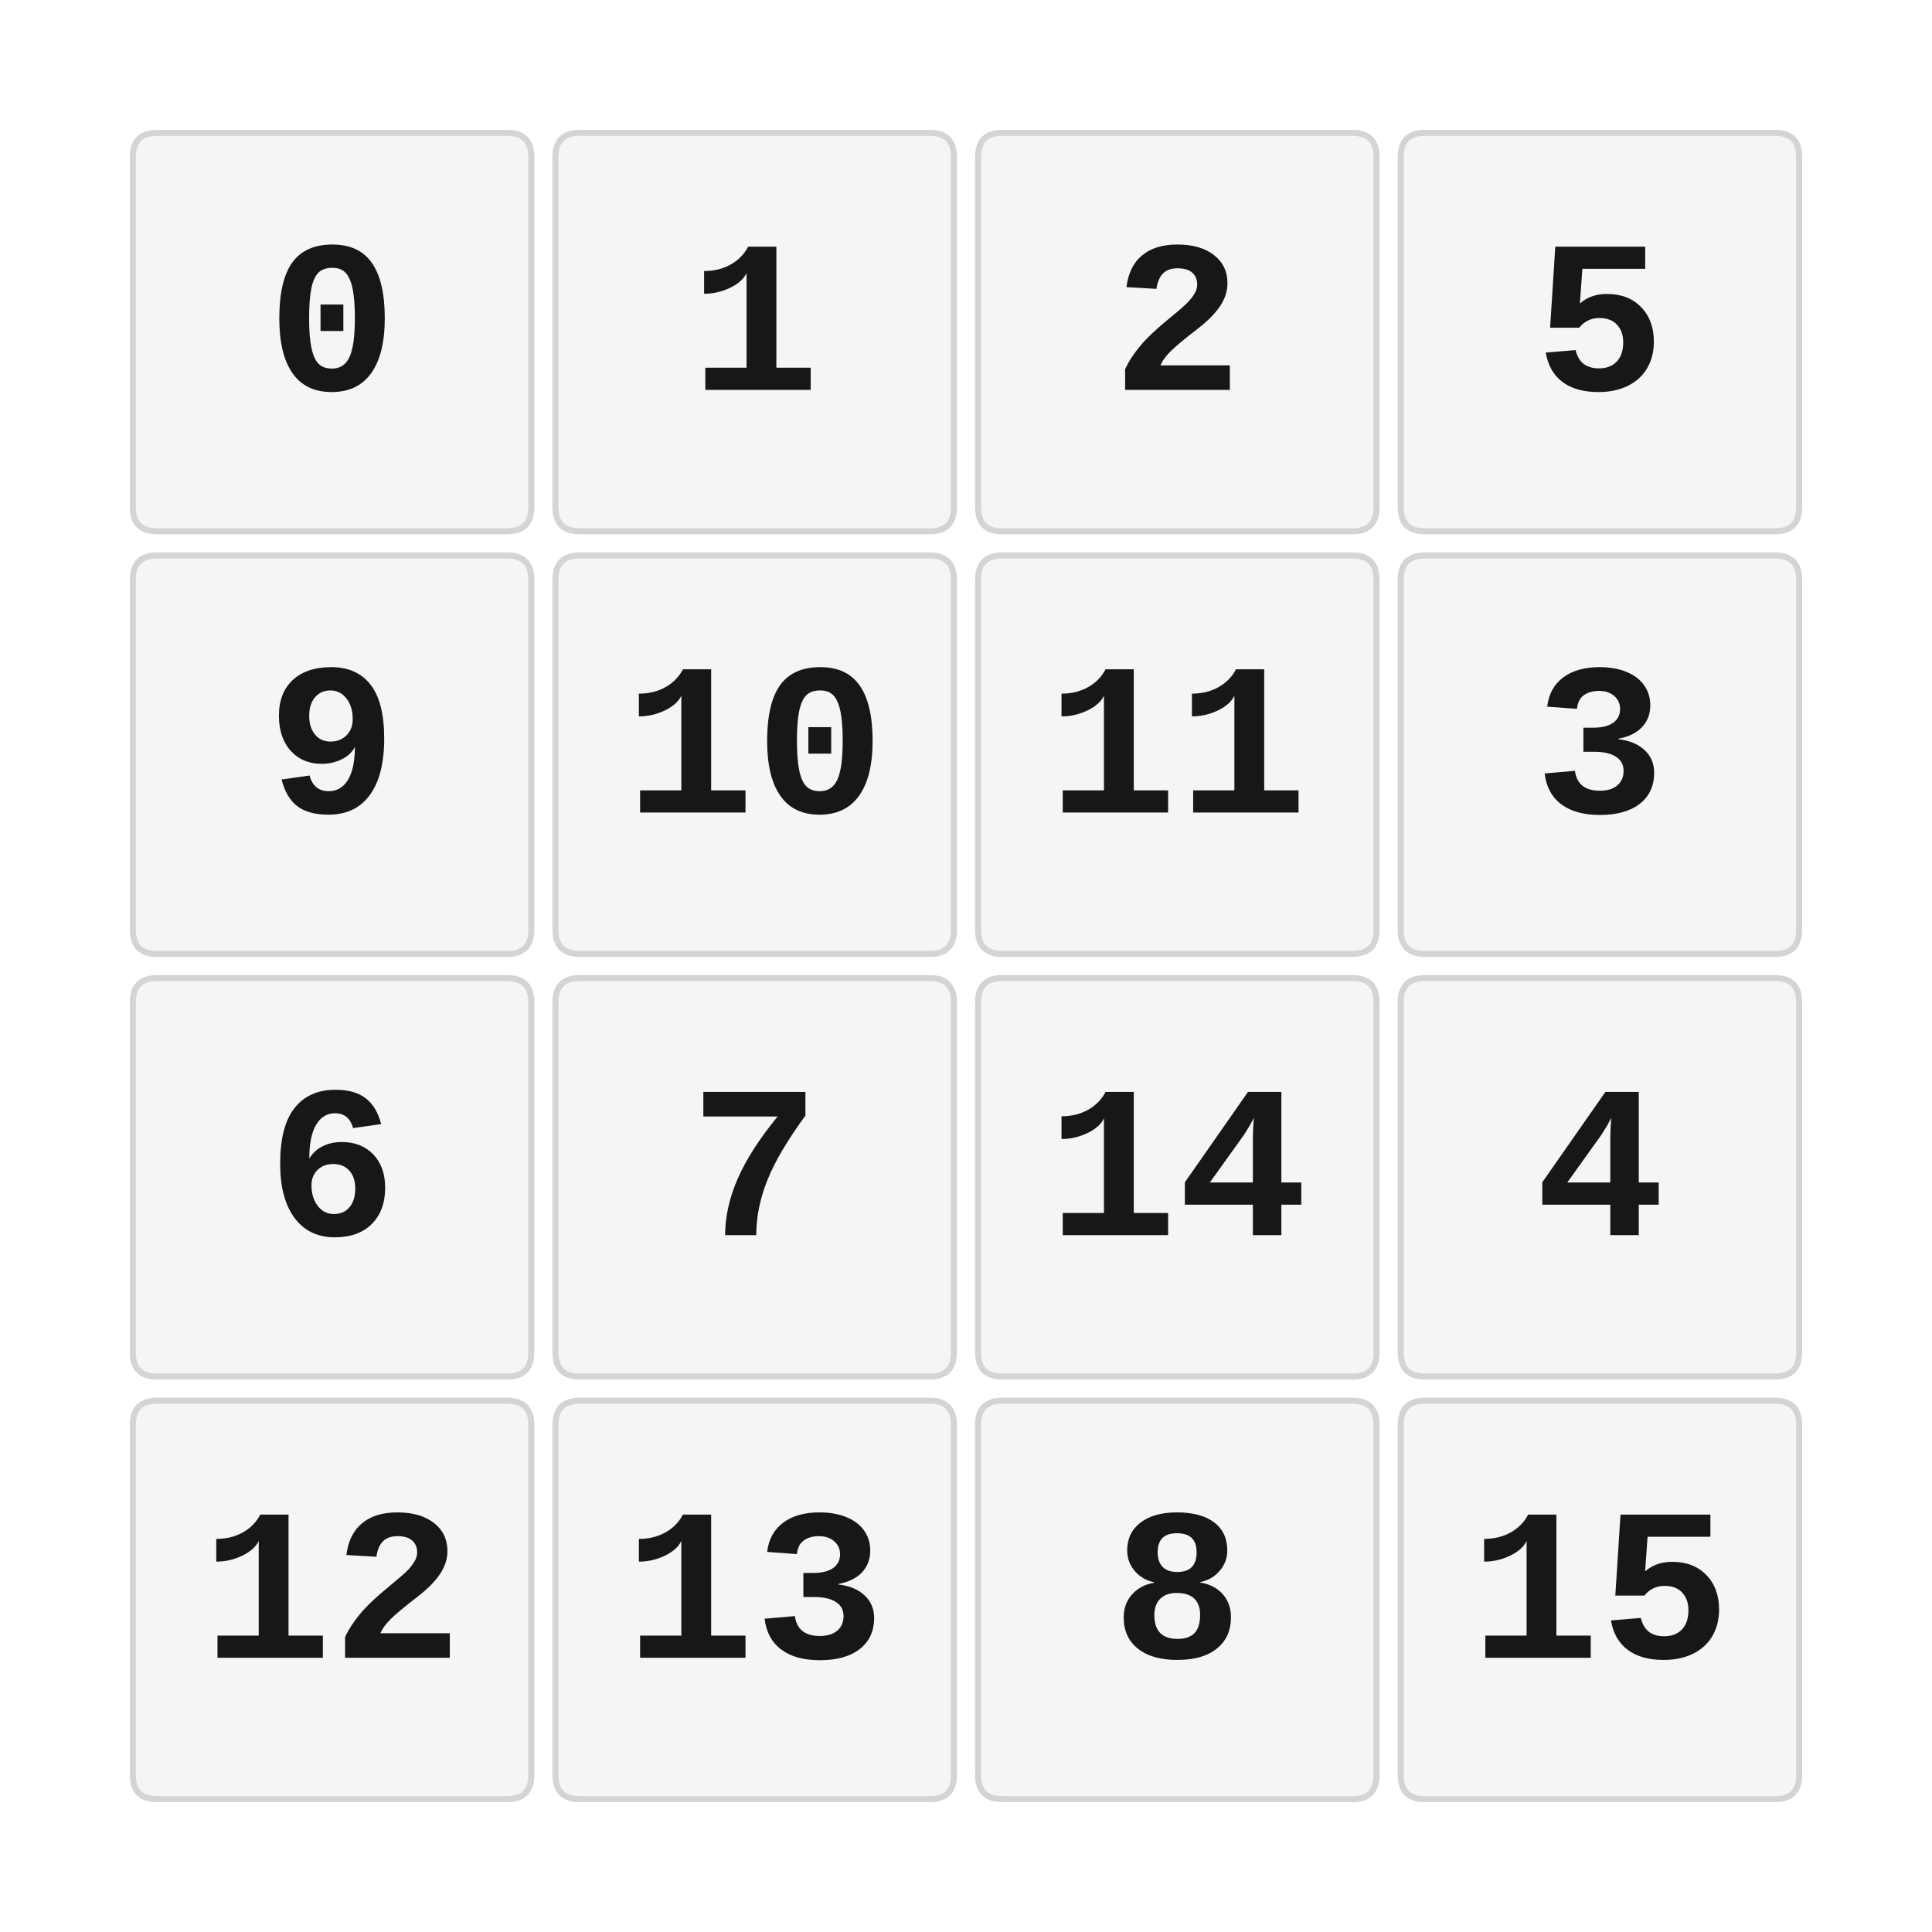
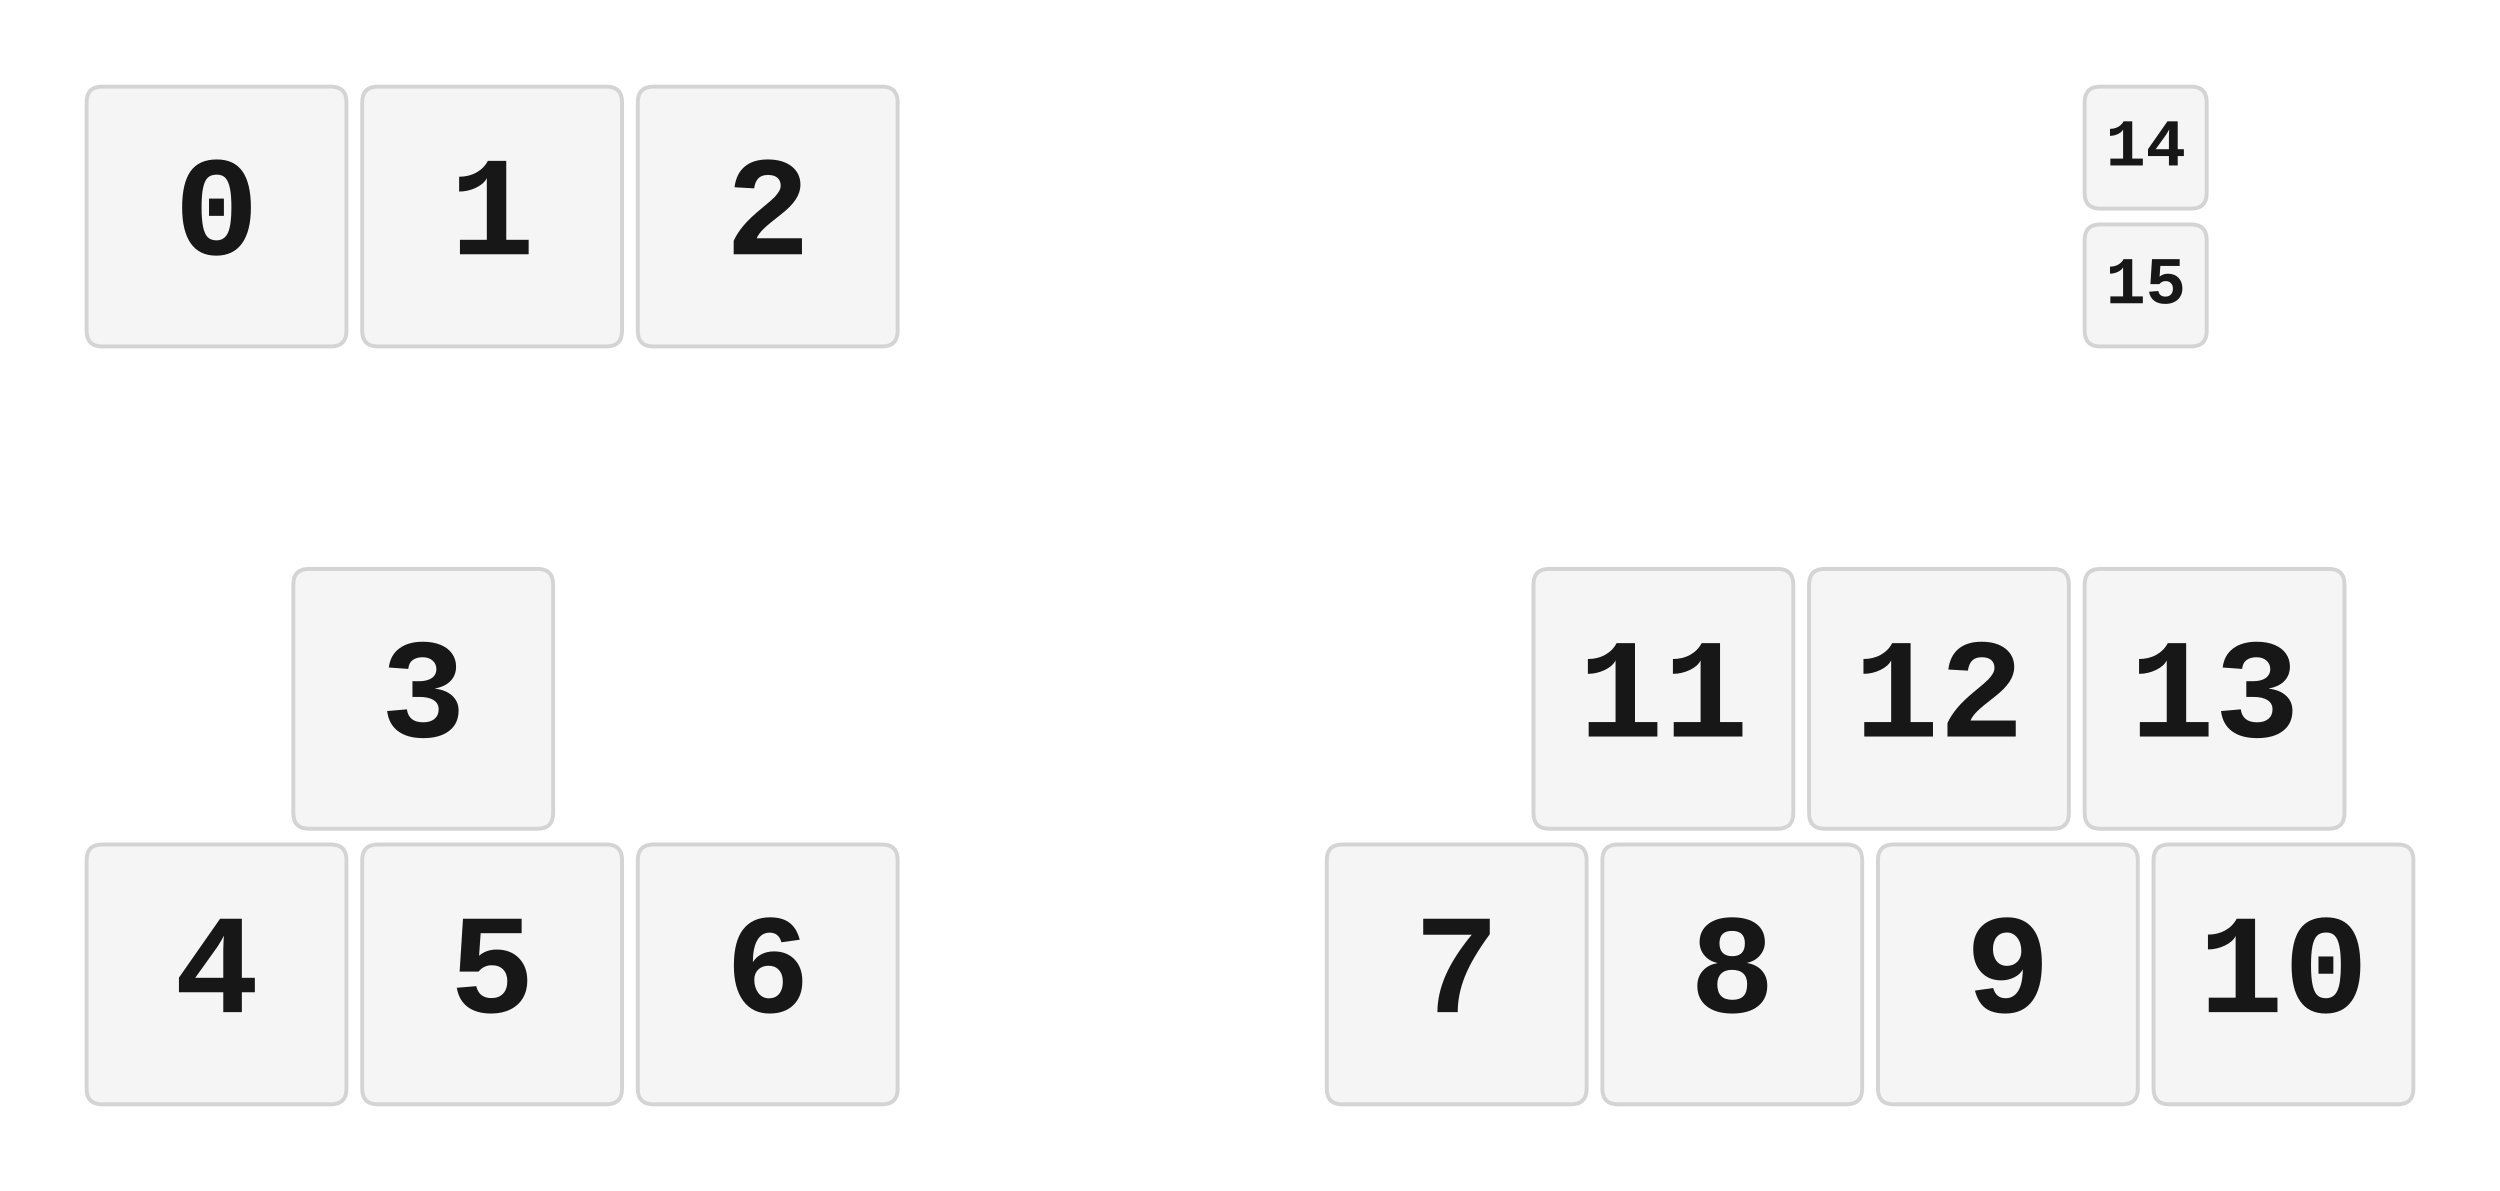
- <svg xmlns="http://www.w3.org/2000/svg" viewBox="0 0 320.00 320.00">
+ <svg xmlns="http://www.w3.org/2000/svg" viewBox="0 0 635.00 302.50">
  <style>
    .key-bg { fill: #f5f5f5; stroke: #d4d4d4; stroke-width: 1; }
    .key-index { fill: #171717; font-family: ui-monospace, SFMono-Regular, "SF Mono", Menlo, Consolas, "Liberation Mono", monospace; font-weight: 700; text-anchor: middle; dominant-baseline: central; }
    .key-part { font-family: system-ui, -apple-system, BlinkMacSystemFont, "Segoe UI", Roboto, sans-serif; text-anchor: middle; dominant-baseline: central; }
    @media (prefers-color-scheme: dark) {
      .key-bg { fill: #2a2a2a; stroke: #404040; }
      .key-index { fill: #e5e5e5; }
    }
  </style>
  <g>
    <path class="key-bg" d="M 26.00,22.00 L 84.00,22.00 Q 88.00,22.00 88.00,26.00 L 88.00,84.00 Q 88.00,88.00 84.00,88.00 L 26.00,88.00 Q 22.00,88.00 22.00,84.00 L 22.00,26.00 Q 22.00,22.00 26.00,22.00 Z" />
    <path class="key-bg" d="M 96.00,22.00 L 154.00,22.00 Q 158.00,22.00 158.00,26.00 L 158.00,84.00 Q 158.00,88.00 154.00,88.00 L 96.00,88.00 Q 92.00,88.00 92.00,84.00 L 92.00,26.00 Q 92.00,22.00 96.00,22.00 Z" />
    <path class="key-bg" d="M 166.00,22.00 L 224.00,22.00 Q 228.00,22.00 228.00,26.00 L 228.00,84.00 Q 228.00,88.00 224.00,88.00 L 166.00,88.00 Q 162.00,88.00 162.00,84.00 L 162.00,26.00 Q 162.00,22.00 166.00,22.00 Z" />
-     <path class="key-bg" d="M 236.00,92.00 L 294.00,92.00 Q 298.00,92.00 298.00,96.00 L 298.00,154.00 Q 298.00,158.00 294.00,158.00 L 236.00,158.00 Q 232.00,158.00 232.00,154.00 L 232.00,96.00 Q 232.00,92.00 236.00,92.00 Z" />
-     <path class="key-bg" d="M 236.00,162.00 L 294.00,162.00 Q 298.00,162.00 298.00,166.00 L 298.00,224.00 Q 298.00,228.00 294.00,228.00 L 236.00,228.00 Q 232.00,228.00 232.00,224.00 L 232.00,166.00 Q 232.00,162.00 236.00,162.00 Z" />
-     <path class="key-bg" d="M 236.00,22.00 L 294.00,22.00 Q 298.00,22.00 298.00,26.00 L 298.00,84.00 Q 298.00,88.00 294.00,88.00 L 236.00,88.00 Q 232.00,88.00 232.00,84.00 L 232.00,26.00 Q 232.00,22.00 236.00,22.00 Z" />
-     <path class="key-bg" d="M 26.00,162.00 L 84.00,162.00 Q 88.00,162.00 88.00,166.00 L 88.00,224.00 Q 88.00,228.00 84.00,228.00 L 26.00,228.00 Q 22.00,228.00 22.00,224.00 L 22.00,166.00 Q 22.00,162.00 26.00,162.00 Z" />
-     <path class="key-bg" d="M 96.00,162.00 L 154.00,162.00 Q 158.00,162.00 158.00,166.00 L 158.00,224.00 Q 158.00,228.00 154.00,228.00 L 96.00,228.00 Q 92.00,228.00 92.00,224.00 L 92.00,166.00 Q 92.00,162.00 96.00,162.00 Z" />
-     <path class="key-bg" d="M 166.00,232.00 L 224.00,232.00 Q 228.00,232.00 228.00,236.00 L 228.00,294.00 Q 228.00,298.00 224.00,298.00 L 166.00,298.00 Q 162.00,298.00 162.00,294.00 L 162.00,236.00 Q 162.00,232.00 166.00,232.00 Z" />
-     <path class="key-bg" d="M 26.00,92.00 L 84.00,92.00 Q 88.00,92.00 88.00,96.00 L 88.00,154.00 Q 88.00,158.00 84.00,158.00 L 26.00,158.00 Q 22.00,158.00 22.00,154.00 L 22.00,96.00 Q 22.00,92.00 26.00,92.00 Z" />
-     <path class="key-bg" d="M 96.00,92.00 L 154.00,92.00 Q 158.00,92.00 158.00,96.00 L 158.00,154.00 Q 158.00,158.00 154.00,158.00 L 96.00,158.00 Q 92.00,158.00 92.00,154.00 L 92.00,96.00 Q 92.00,92.00 96.00,92.00 Z" />
-     <path class="key-bg" d="M 166.00,92.00 L 224.00,92.00 Q 228.00,92.00 228.00,96.00 L 228.00,154.00 Q 228.00,158.00 224.00,158.00 L 166.00,158.00 Q 162.00,158.00 162.00,154.00 L 162.00,96.00 Q 162.00,92.00 166.00,92.00 Z" />
-     <path class="key-bg" d="M 26.00,232.00 L 84.00,232.00 Q 88.00,232.00 88.00,236.00 L 88.00,294.00 Q 88.00,298.00 84.00,298.00 L 26.00,298.00 Q 22.00,298.00 22.00,294.00 L 22.00,236.00 Q 22.00,232.00 26.00,232.00 Z" />
-     <path class="key-bg" d="M 96.00,232.00 L 154.00,232.00 Q 158.00,232.00 158.00,236.00 L 158.00,294.00 Q 158.00,298.00 154.00,298.00 L 96.00,298.00 Q 92.00,298.00 92.00,294.00 L 92.00,236.00 Q 92.00,232.00 96.00,232.00 Z" />
-     <path class="key-bg" d="M 166.00,162.00 L 224.00,162.00 Q 228.00,162.00 228.00,166.00 L 228.00,224.00 Q 228.00,228.00 224.00,228.00 L 166.00,228.00 Q 162.00,228.00 162.00,224.00 L 162.00,166.00 Q 162.00,162.00 166.00,162.00 Z" />
-     <path class="key-bg" d="M 236.00,232.00 L 294.00,232.00 Q 298.00,232.00 298.00,236.00 L 298.00,294.00 Q 298.00,298.00 294.00,298.00 L 236.00,298.00 Q 232.00,298.00 232.00,294.00 L 232.00,236.00 Q 232.00,232.00 236.00,232.00 Z" />
+     <path class="key-bg" d="M 78.50,144.50 L 136.50,144.50 Q 140.50,144.50 140.50,148.50 L 140.50,206.50 Q 140.50,210.50 136.50,210.50 L 78.50,210.50 Q 74.50,210.50 74.50,206.50 L 74.50,148.50 Q 74.50,144.50 78.50,144.50 Z" />
+     <path class="key-bg" d="M 26.00,214.50 L 84.00,214.50 Q 88.00,214.50 88.00,218.50 L 88.00,276.50 Q 88.00,280.50 84.00,280.50 L 26.00,280.50 Q 22.00,280.50 22.00,276.50 L 22.00,218.50 Q 22.00,214.50 26.00,214.50 Z" />
+     <path class="key-bg" d="M 96.00,214.50 L 154.00,214.50 Q 158.00,214.50 158.00,218.50 L 158.00,276.50 Q 158.00,280.50 154.00,280.50 L 96.00,280.50 Q 92.00,280.50 92.00,276.50 L 92.00,218.50 Q 92.00,214.50 96.00,214.50 Z" />
+     <path class="key-bg" d="M 166.00,214.50 L 224.00,214.50 Q 228.00,214.50 228.00,218.50 L 228.00,276.50 Q 228.00,280.50 224.00,280.50 L 166.00,280.50 Q 162.00,280.50 162.00,276.50 L 162.00,218.50 Q 162.00,214.50 166.00,214.50 Z" />
+     <path class="key-bg" d="M 341.00,214.50 L 399.00,214.50 Q 403.00,214.50 403.00,218.50 L 403.00,276.50 Q 403.00,280.50 399.00,280.50 L 341.00,280.50 Q 337.00,280.50 337.00,276.50 L 337.00,218.50 Q 337.00,214.50 341.00,214.50 Z" />
+     <path class="key-bg" d="M 411.00,214.50 L 469.00,214.50 Q 473.00,214.50 473.00,218.50 L 473.00,276.50 Q 473.00,280.50 469.00,280.50 L 411.00,280.50 Q 407.00,280.50 407.00,276.50 L 407.00,218.50 Q 407.00,214.50 411.00,214.50 Z" />
+     <path class="key-bg" d="M 481.00,214.50 L 539.00,214.50 Q 543.00,214.50 543.00,218.50 L 543.00,276.50 Q 543.00,280.50 539.00,280.50 L 481.00,280.50 Q 477.00,280.50 477.00,276.50 L 477.00,218.50 Q 477.00,214.50 481.00,214.50 Z" />
+     <path class="key-bg" d="M 551.00,214.50 L 609.00,214.50 Q 613.00,214.50 613.00,218.50 L 613.00,276.50 Q 613.00,280.50 609.00,280.50 L 551.00,280.50 Q 547.00,280.50 547.00,276.50 L 547.00,218.50 Q 547.00,214.50 551.00,214.50 Z" />
+     <path class="key-bg" d="M 393.50,144.50 L 451.50,144.50 Q 455.50,144.50 455.50,148.50 L 455.50,206.50 Q 455.50,210.50 451.50,210.50 L 393.50,210.50 Q 389.50,210.50 389.50,206.50 L 389.50,148.50 Q 389.50,144.50 393.50,144.50 Z" />
+     <path class="key-bg" d="M 463.50,144.50 L 521.50,144.50 Q 525.50,144.50 525.50,148.50 L 525.50,206.50 Q 525.50,210.50 521.50,210.50 L 463.50,210.50 Q 459.50,210.50 459.50,206.50 L 459.50,148.50 Q 459.50,144.50 463.50,144.50 Z" />
+     <path class="key-bg" d="M 533.50,144.50 L 591.50,144.50 Q 595.50,144.50 595.50,148.50 L 595.50,206.50 Q 595.50,210.50 591.50,210.50 L 533.50,210.50 Q 529.50,210.50 529.50,206.50 L 529.50,148.50 Q 529.50,144.50 533.50,144.50 Z" />
+     <path class="key-bg" d="M 533.50,22.00 L 556.50,22.00 Q 560.50,22.00 560.50,26.00 L 560.50,49.00 Q 560.50,53.00 556.50,53.00 L 533.50,53.00 Q 529.50,53.00 529.50,49.00 L 529.50,26.00 Q 529.50,22.00 533.50,22.00 Z" />
+     <path class="key-bg" d="M 533.50,57.00 L 556.50,57.00 Q 560.50,57.00 560.50,61.00 L 560.50,84.00 Q 560.50,88.00 556.50,88.00 L 533.50,88.00 Q 529.50,88.00 529.50,84.00 L 529.50,61.00 Q 529.50,57.00 533.50,57.00 Z" />
  </g>
  <g>
    <text class="key-index" x="55.00" y="55.00" font-size="36">0</text>
    <text class="key-index" x="125.00" y="55.00" font-size="36">1</text>
    <text class="key-index" x="195.00" y="55.00" font-size="36">2</text>
-     <text class="key-index" x="265.00" y="125.00" font-size="36">3</text>
-     <text class="key-index" x="265.00" y="195.00" font-size="36">4</text>
-     <text class="key-index" x="265.00" y="55.00" font-size="36">5</text>
-     <text class="key-index" x="55.00" y="195.00" font-size="36">6</text>
-     <text class="key-index" x="125.00" y="195.00" font-size="36">7</text>
-     <text class="key-index" x="195.00" y="265.00" font-size="36">8</text>
-     <text class="key-index" x="55.00" y="125.00" font-size="36">9</text>
-     <text class="key-index" x="125.00" y="125.00" font-size="36">10</text>
-     <text class="key-index" x="195.00" y="125.00" font-size="36">11</text>
-     <text class="key-index" x="55.00" y="265.00" font-size="36">12</text>
-     <text class="key-index" x="125.00" y="265.00" font-size="36">13</text>
-     <text class="key-index" x="195.00" y="195.00" font-size="36">14</text>
-     <text class="key-index" x="265.00" y="265.00" font-size="36">15</text>
+     <text class="key-index" x="107.50" y="177.50" font-size="36">3</text>
+     <text class="key-index" x="55.00" y="247.50" font-size="36">4</text>
+     <text class="key-index" x="125.00" y="247.50" font-size="36">5</text>
+     <text class="key-index" x="195.00" y="247.50" font-size="36">6</text>
+     <text class="key-index" x="370.00" y="247.50" font-size="36">7</text>
+     <text class="key-index" x="440.00" y="247.50" font-size="36">8</text>
+     <text class="key-index" x="510.00" y="247.50" font-size="36">9</text>
+     <text class="key-index" x="580.00" y="247.50" font-size="36">10</text>
+     <text class="key-index" x="422.50" y="177.50" font-size="36">11</text>
+     <text class="key-index" x="492.50" y="177.50" font-size="36">12</text>
+     <text class="key-index" x="562.50" y="177.50" font-size="36">13</text>
+     <text class="key-index" x="545.00" y="37.50" font-size="17">14</text>
+     <text class="key-index" x="545.00" y="72.50" font-size="17">15</text>
  </g>
</svg>
